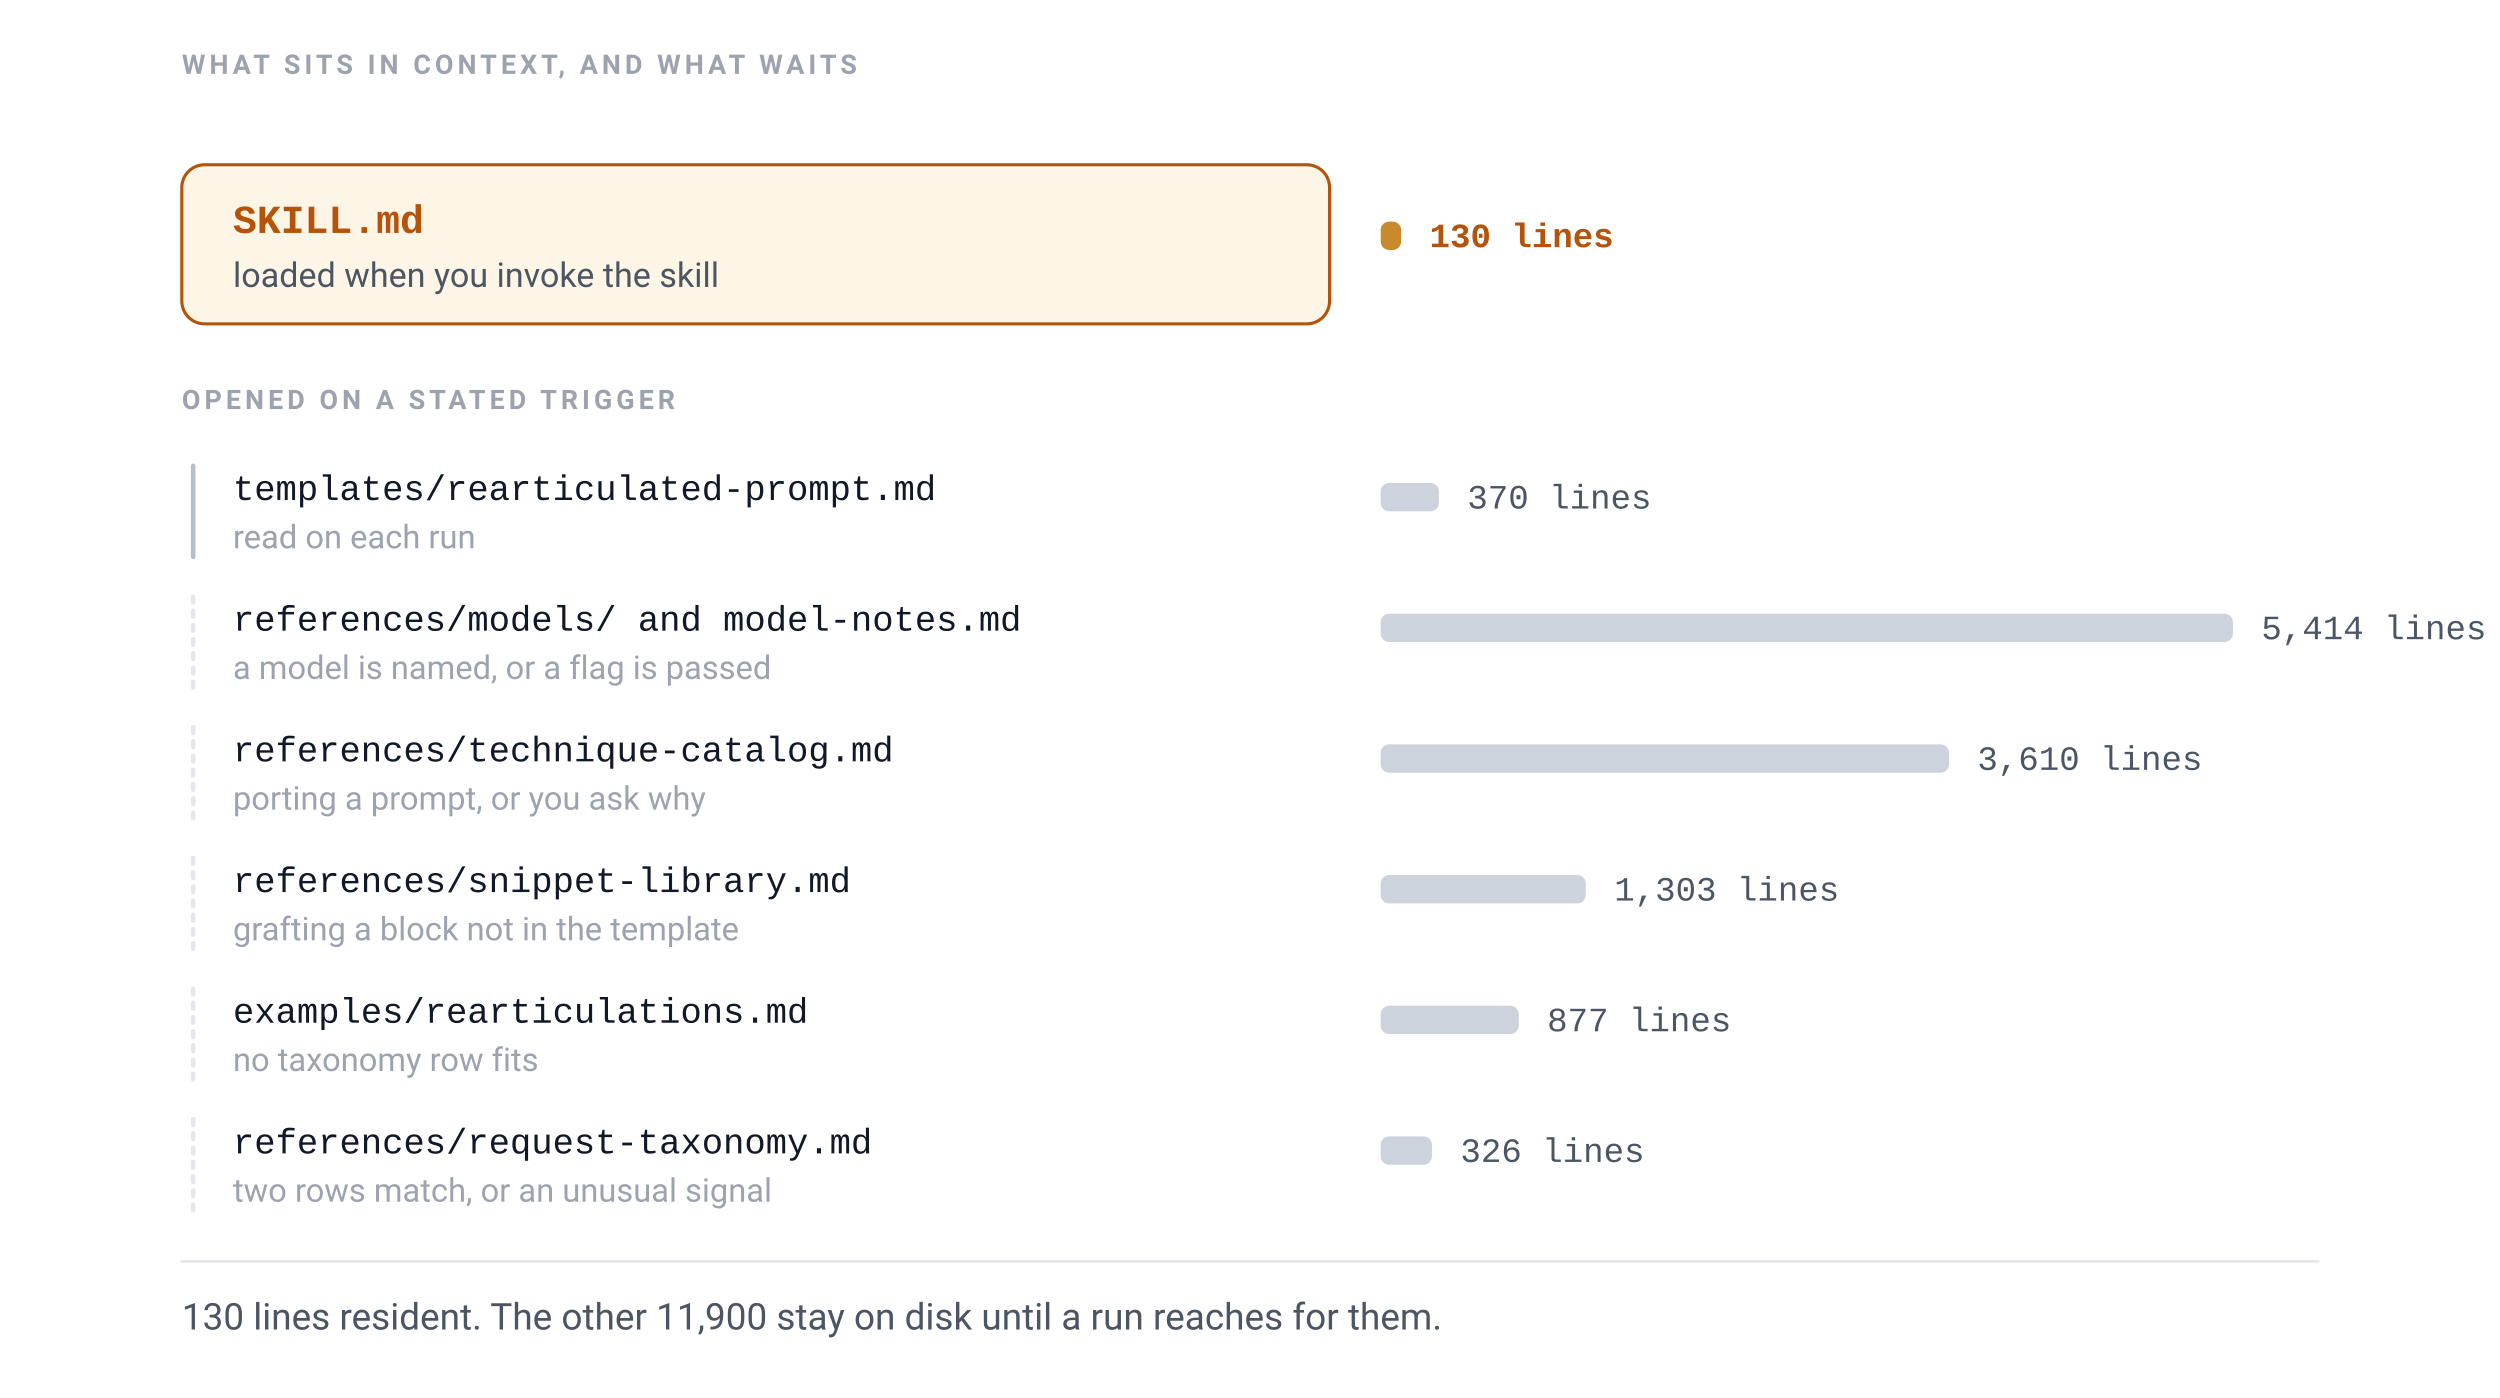
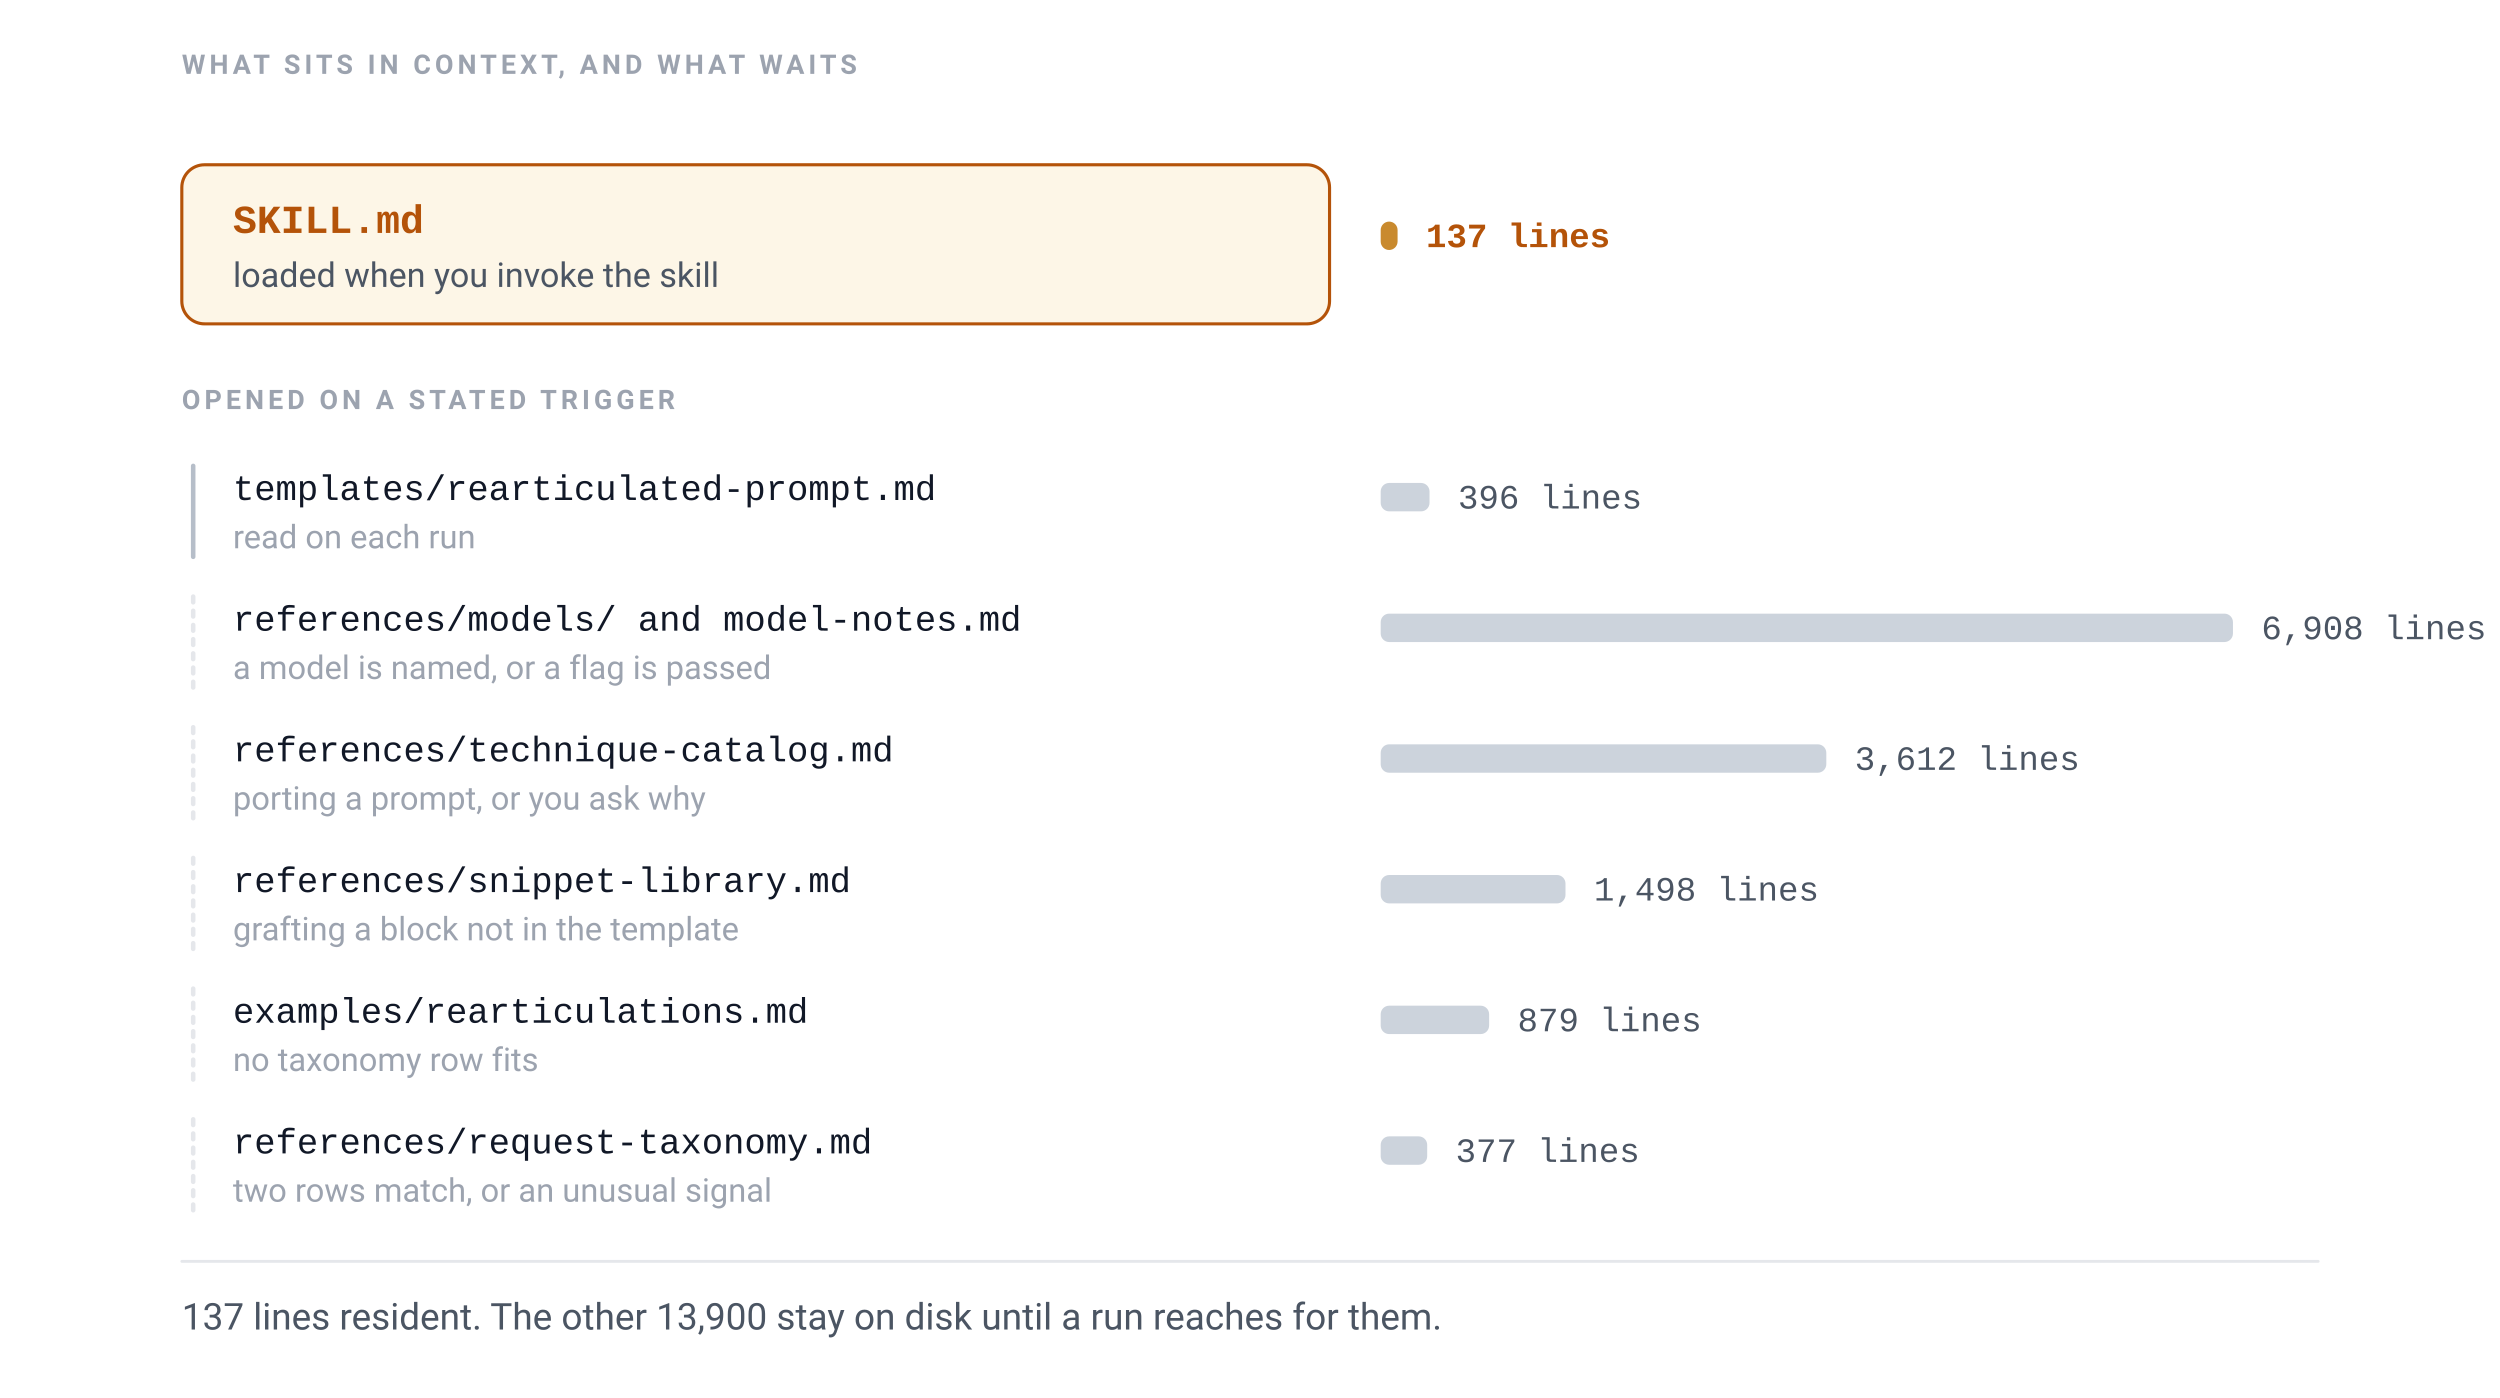
<svg xmlns="http://www.w3.org/2000/svg" viewBox="0 0 880 492" width="880" height="492" role="img" aria-labelledby="t d">
  <defs>
    <marker id="ah" viewBox="0 0 8 8" refX="6.4" refY="4" markerWidth="7" markerHeight="7" orient="auto">
      <path d="M0.6 1.1 L6.6 4 L0.6 6.9" fill="none" stroke="#b6bec9" stroke-width="1.2" stroke-linecap="round" stroke-linejoin="round" />
    </marker>
    <marker id="ahA" viewBox="0 0 8 8" refX="6.4" refY="4" markerWidth="7" markerHeight="7" orient="auto">
      <path d="M0.6 1.1 L6.6 4 L0.6 6.9" fill="none" stroke="#b45309" stroke-width="1.2" stroke-linecap="round" stroke-linejoin="round" />
    </marker>
  </defs>
  <text x="64" y="26" font-family="ui-sans-serif,-apple-system,BlinkMacSystemFont,'Segoe UI',Roboto,Helvetica,Arial,sans-serif" font-size="9.5" fill="#9ca3af" font-weight="600" letter-spacing="1.4">WHAT SITS IN CONTEXT, AND WHAT WAITS</text>
  <rect x="64" y="58" width="404" height="56" rx="8" fill="#fdf6e7" stroke="#b45309" stroke-width="1.1" />
  <text x="82" y="82" font-family="ui-monospace,SFMono-Regular,'SF Mono',Menlo,Consolas,'Liberation Mono',monospace" font-size="14" fill="#b45309" font-weight="600">SKILL.md</text>
  <text x="82" y="101" font-family="ui-sans-serif,-apple-system,BlinkMacSystemFont,'Segoe UI',Roboto,Helvetica,Arial,sans-serif" font-size="12" fill="#4b5563">loaded when you invoke the skill</text>
-   <rect x="486" y="78" width="7.204" height="10" rx="3" fill="#c98a2e" />
-   <text x="503.204" y="87" font-family="ui-monospace,SFMono-Regular,'SF Mono',Menlo,Consolas,'Liberation Mono',monospace" font-size="12" fill="#b45309" font-weight="600">130 lines</text>
+   <rect x="486" y="78" width="5.95" height="10" rx="3" fill="#c98a2e" />
+   <text x="501.95" y="87" font-family="ui-monospace,SFMono-Regular,'SF Mono',Menlo,Consolas,'Liberation Mono',monospace" font-size="12" fill="#b45309" font-weight="600">137 lines</text>
  <text x="64" y="144" font-family="ui-sans-serif,-apple-system,BlinkMacSystemFont,'Segoe UI',Roboto,Helvetica,Arial,sans-serif" font-size="9.5" fill="#9ca3af" font-weight="600" letter-spacing="1.4">OPENED ON A STATED TRIGGER</text>
  <text x="82" y="176" font-family="ui-monospace,SFMono-Regular,'SF Mono',Menlo,Consolas,'Liberation Mono',monospace" font-size="12.5" fill="#111827">templates/rearticulated-prompt.md</text>
  <text x="82" y="193" font-family="ui-sans-serif,-apple-system,BlinkMacSystemFont,'Segoe UI',Roboto,Helvetica,Arial,sans-serif" font-size="11.5" fill="#9ca3af">read on each run</text>
  <line x1="68" y1="164" x2="68" y2="196" stroke="#b6bec9" stroke-width="1.6" stroke-linecap="round" />
-   <rect x="486" y="170" width="20.502" height="10" rx="3" fill="#ccd3dc" />
-   <text x="516.502" y="179" font-family="ui-monospace,SFMono-Regular,'SF Mono',Menlo,Consolas,'Liberation Mono',monospace" font-size="12" fill="#4b5563">370 lines</text>
+   <rect x="486" y="170" width="17.197" height="10" rx="3" fill="#ccd3dc" />
+   <text x="513.197" y="179" font-family="ui-monospace,SFMono-Regular,'SF Mono',Menlo,Consolas,'Liberation Mono',monospace" font-size="12" fill="#4b5563">396 lines</text>
  <text x="82" y="222" font-family="ui-monospace,SFMono-Regular,'SF Mono',Menlo,Consolas,'Liberation Mono',monospace" font-size="12.5" fill="#111827">references/models/ and model-notes.md</text>
  <text x="82" y="239" font-family="ui-sans-serif,-apple-system,BlinkMacSystemFont,'Segoe UI',Roboto,Helvetica,Arial,sans-serif" font-size="11.5" fill="#9ca3af">a model is named, or a flag is passed</text>
  <line x1="68" y1="210" x2="68" y2="242" stroke="#e5e7eb" stroke-width="1.6" stroke-linecap="round" stroke-dasharray="2 3" />
  <rect x="486" y="216" width="300.0" height="10" rx="3" fill="#ccd3dc" />
-   <text x="796.0" y="225" font-family="ui-monospace,SFMono-Regular,'SF Mono',Menlo,Consolas,'Liberation Mono',monospace" font-size="12" fill="#4b5563">5,414 lines</text>
+   <text x="796.0" y="225" font-family="ui-monospace,SFMono-Regular,'SF Mono',Menlo,Consolas,'Liberation Mono',monospace" font-size="12" fill="#4b5563">6,908 lines</text>
  <text x="82" y="268" font-family="ui-monospace,SFMono-Regular,'SF Mono',Menlo,Consolas,'Liberation Mono',monospace" font-size="12.5" fill="#111827">references/technique-catalog.md</text>
  <text x="82" y="285" font-family="ui-sans-serif,-apple-system,BlinkMacSystemFont,'Segoe UI',Roboto,Helvetica,Arial,sans-serif" font-size="11.5" fill="#9ca3af">porting a prompt, or you ask why</text>
  <line x1="68" y1="256" x2="68" y2="288" stroke="#e5e7eb" stroke-width="1.6" stroke-linecap="round" stroke-dasharray="2 3" />
-   <rect x="486" y="262" width="200.037" height="10" rx="3" fill="#ccd3dc" />
-   <text x="696.037" y="271" font-family="ui-monospace,SFMono-Regular,'SF Mono',Menlo,Consolas,'Liberation Mono',monospace" font-size="12" fill="#4b5563">3,610 lines</text>
+   <rect x="486" y="262" width="156.862" height="10" rx="3" fill="#ccd3dc" />
+   <text x="652.862" y="271" font-family="ui-monospace,SFMono-Regular,'SF Mono',Menlo,Consolas,'Liberation Mono',monospace" font-size="12" fill="#4b5563">3,612 lines</text>
  <text x="82" y="314" font-family="ui-monospace,SFMono-Regular,'SF Mono',Menlo,Consolas,'Liberation Mono',monospace" font-size="12.5" fill="#111827">references/snippet-library.md</text>
  <text x="82" y="331" font-family="ui-sans-serif,-apple-system,BlinkMacSystemFont,'Segoe UI',Roboto,Helvetica,Arial,sans-serif" font-size="11.5" fill="#9ca3af">grafting a block not in the template</text>
  <line x1="68" y1="302" x2="68" y2="334" stroke="#e5e7eb" stroke-width="1.6" stroke-linecap="round" stroke-dasharray="2 3" />
-   <rect x="486" y="308" width="72.202" height="10" rx="3" fill="#ccd3dc" />
-   <text x="568.202" y="317" font-family="ui-monospace,SFMono-Regular,'SF Mono',Menlo,Consolas,'Liberation Mono',monospace" font-size="12" fill="#4b5563">1,303 lines</text>
+   <rect x="486" y="308" width="65.055" height="10" rx="3" fill="#ccd3dc" />
+   <text x="561.055" y="317" font-family="ui-monospace,SFMono-Regular,'SF Mono',Menlo,Consolas,'Liberation Mono',monospace" font-size="12" fill="#4b5563">1,498 lines</text>
  <text x="82" y="360" font-family="ui-monospace,SFMono-Regular,'SF Mono',Menlo,Consolas,'Liberation Mono',monospace" font-size="12.5" fill="#111827">examples/rearticulations.md</text>
  <text x="82" y="377" font-family="ui-sans-serif,-apple-system,BlinkMacSystemFont,'Segoe UI',Roboto,Helvetica,Arial,sans-serif" font-size="11.5" fill="#9ca3af">no taxonomy row fits</text>
  <line x1="68" y1="348" x2="68" y2="380" stroke="#e5e7eb" stroke-width="1.6" stroke-linecap="round" stroke-dasharray="2 3" />
-   <rect x="486" y="354" width="48.596" height="10" rx="3" fill="#ccd3dc" />
-   <text x="544.596" y="363" font-family="ui-monospace,SFMono-Regular,'SF Mono',Menlo,Consolas,'Liberation Mono',monospace" font-size="12" fill="#4b5563">877 lines</text>
+   <rect x="486" y="354" width="38.173" height="10" rx="3" fill="#ccd3dc" />
+   <text x="534.173" y="363" font-family="ui-monospace,SFMono-Regular,'SF Mono',Menlo,Consolas,'Liberation Mono',monospace" font-size="12" fill="#4b5563">879 lines</text>
  <text x="82" y="406" font-family="ui-monospace,SFMono-Regular,'SF Mono',Menlo,Consolas,'Liberation Mono',monospace" font-size="12.5" fill="#111827">references/request-taxonomy.md</text>
  <text x="82" y="423" font-family="ui-sans-serif,-apple-system,BlinkMacSystemFont,'Segoe UI',Roboto,Helvetica,Arial,sans-serif" font-size="11.5" fill="#9ca3af">two rows match, or an unusual signal</text>
  <line x1="68" y1="394" x2="68" y2="426" stroke="#e5e7eb" stroke-width="1.6" stroke-linecap="round" stroke-dasharray="2 3" />
-   <rect x="486" y="400" width="18.064" height="10" rx="3" fill="#ccd3dc" />
-   <text x="514.064" y="409" font-family="ui-monospace,SFMono-Regular,'SF Mono',Menlo,Consolas,'Liberation Mono',monospace" font-size="12" fill="#4b5563">326 lines</text>
+   <rect x="486" y="400" width="16.372" height="10" rx="3" fill="#ccd3dc" />
+   <text x="512.372" y="409" font-family="ui-monospace,SFMono-Regular,'SF Mono',Menlo,Consolas,'Liberation Mono',monospace" font-size="12" fill="#4b5563">377 lines</text>
  <line x1="64" y1="444" x2="816" y2="444" stroke="#e5e7eb" stroke-width="1.0" stroke-linecap="round" />
-   <text x="64" y="468" font-family="ui-sans-serif,-apple-system,BlinkMacSystemFont,'Segoe UI',Roboto,Helvetica,Arial,sans-serif" font-size="13" fill="#4b5563">130 lines resident. The other 11,900 stay on disk until a run reaches for them.</text>
+   <text x="64" y="468" font-family="ui-sans-serif,-apple-system,BlinkMacSystemFont,'Segoe UI',Roboto,Helvetica,Arial,sans-serif" font-size="13" fill="#4b5563">137 lines resident. The other 13,900 stay on disk until a run reaches for them.</text>
</svg>
